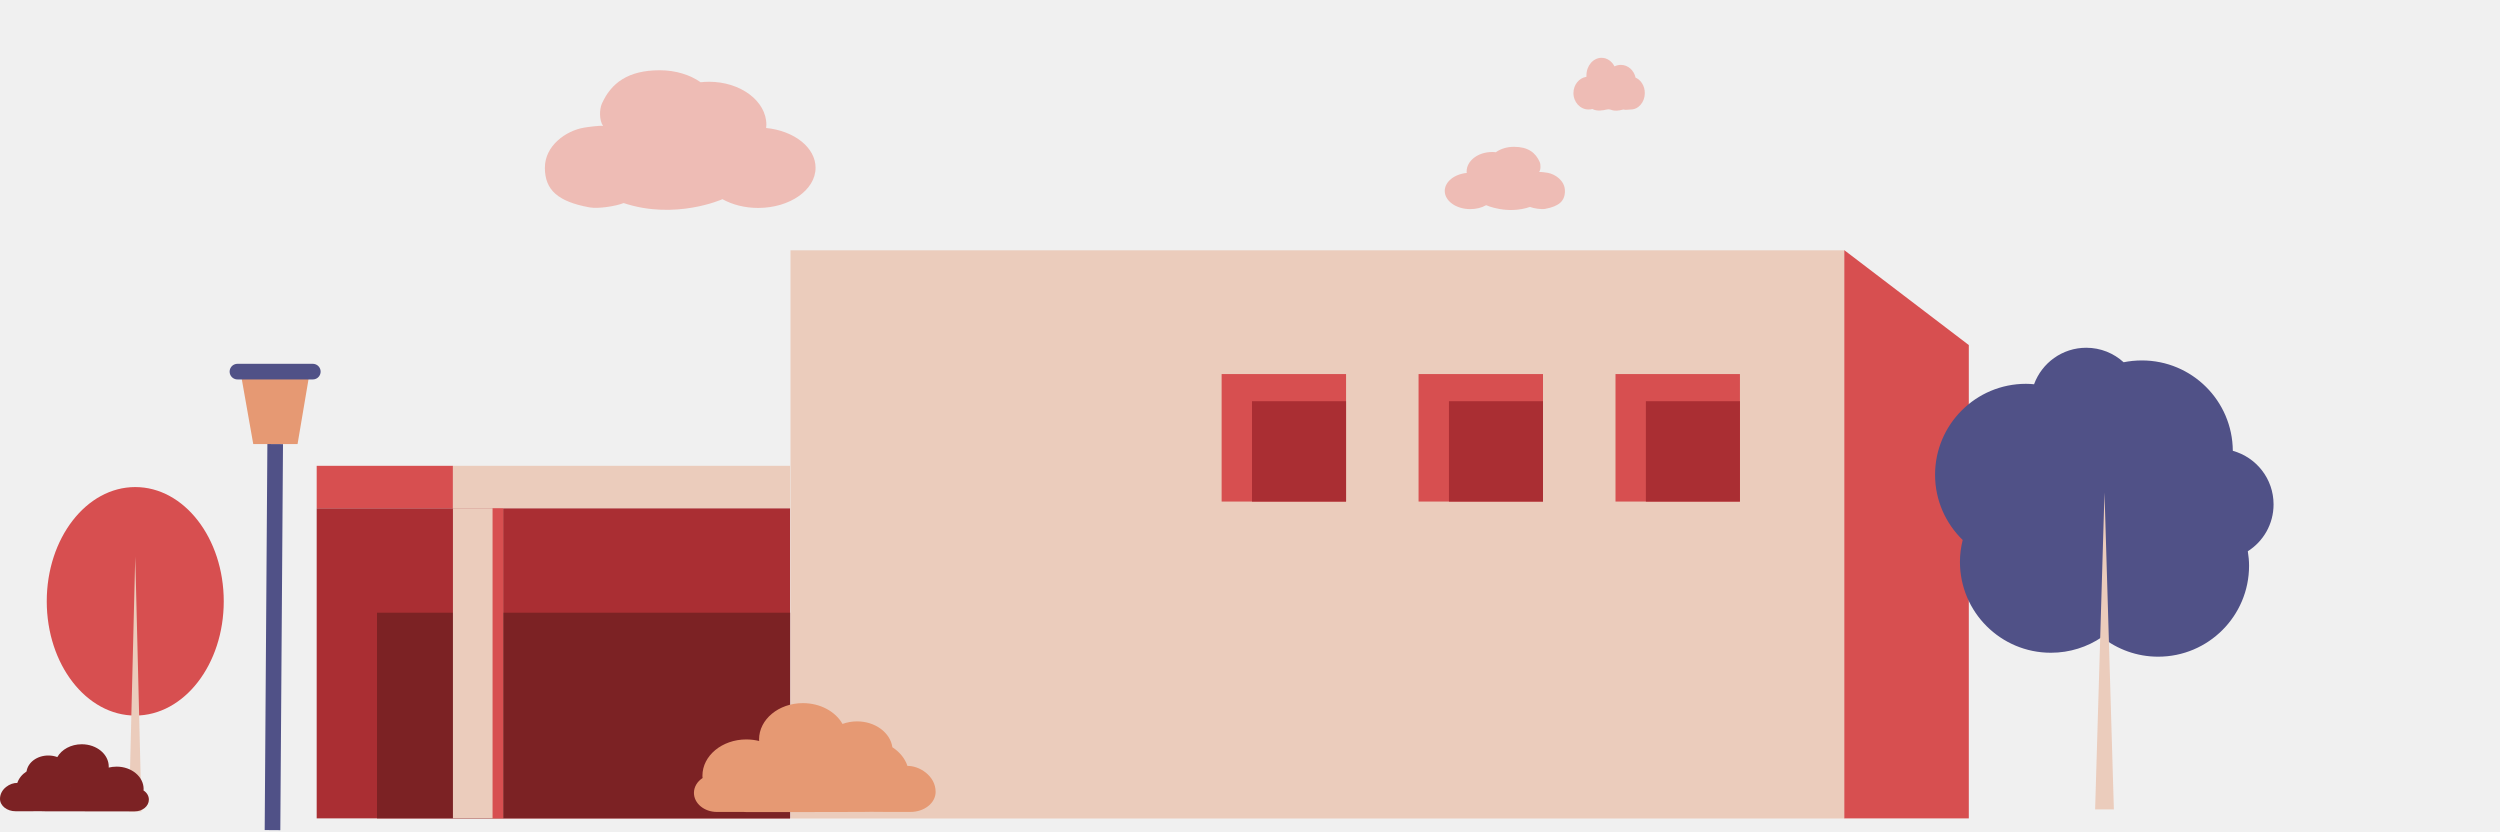
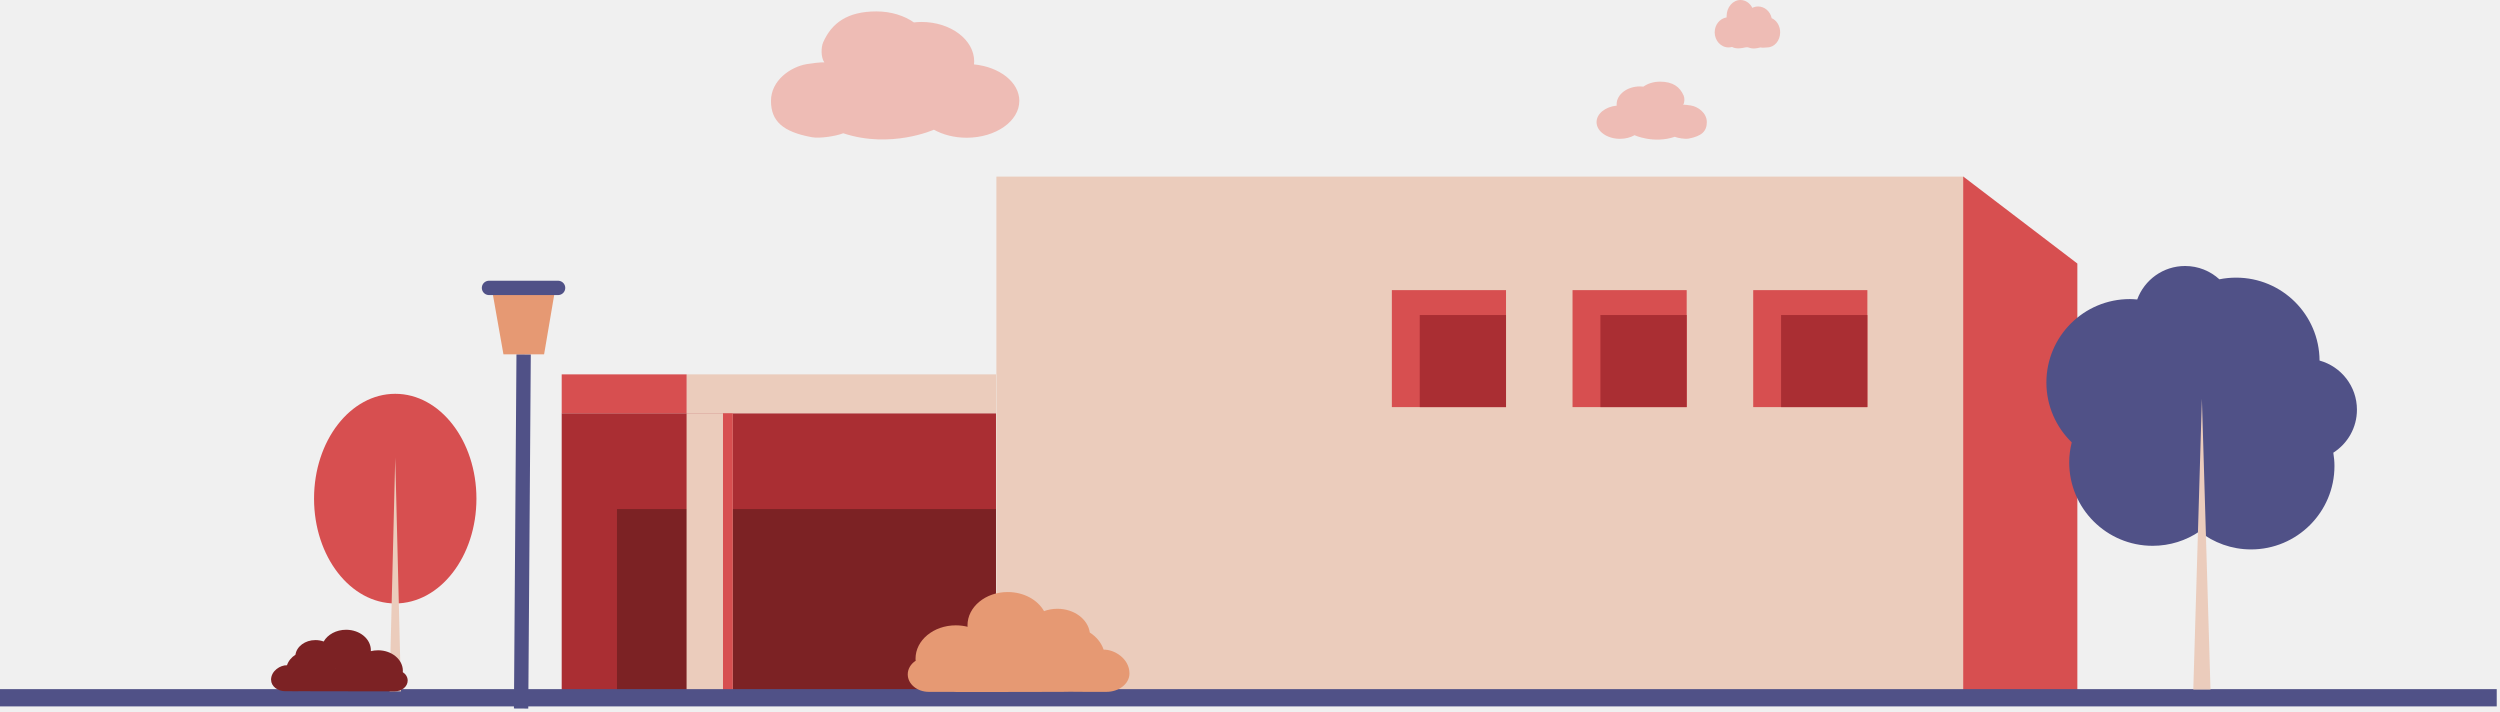
- <svg xmlns="http://www.w3.org/2000/svg" width="400" height="133" viewBox="0 0 400 133" fill="none">
-   <g clip-path="url(#clip0_396_1023)">
-     <path d="M122.58 20.5C122.6 20.33 122.62 20.15 122.62 19.97C122.62 16.17 118.51 13.08 113.43 13.08C112.98 13.08 112.53 13.11 112.1 13.16C110.43 11.98 108.12 11.24 105.56 11.24C100.49 11.24 97.77 13.28 96.29 16.61C95.89 17.51 95.87 19.28 96.49 20.14C95.96 20.06 93.96 20.33 93.41 20.43C90.56 20.92 87.18 23.29 87.18 26.84C87.18 30.39 89.25 32.25 94.31 33.18C95.74 33.44 98.57 32.98 99.78 32.49C108.07 35.25 115.59 31.87 115.59 31.87C117.16 32.74 119.14 33.27 121.3 33.27C126.37 33.27 130.49 30.39 130.49 26.84C130.49 23.59 127.05 20.92 122.58 20.48V20.5Z" fill="#EEBCB5" />
-     <path d="M234.68 27.68C234.68 27.6 234.66 27.52 234.66 27.44C234.66 25.72 236.49 24.32 238.74 24.32C238.94 24.32 239.14 24.33 239.33 24.36C240.07 23.82 241.1 23.49 242.23 23.49C244.48 23.49 245.69 24.41 246.35 25.92C246.53 26.33 246.54 27.13 246.26 27.52C246.5 27.48 247.38 27.61 247.63 27.65C248.89 27.87 250.39 28.95 250.39 30.55C250.39 32.15 249.47 33 247.23 33.42C246.6 33.54 245.34 33.33 244.8 33.11C241.12 34.36 237.78 32.83 237.78 32.83C237.08 33.23 236.2 33.46 235.24 33.46C232.99 33.46 231.16 32.16 231.16 30.55C231.16 29.08 232.69 27.87 234.67 27.67L234.68 27.68Z" fill="#EEBCB5" />
-     <path d="M253.83 12.29C253.83 12.22 253.83 12.15 253.83 12.07C253.83 10.51 254.91 9.25 256.25 9.25C257.13 9.25 257.9 9.8 258.32 10.62C258.63 10.47 258.97 10.38 259.33 10.38C260.48 10.38 261.44 11.25 261.69 12.42C262.55 12.79 263.17 13.75 263.17 14.89C263.17 16.34 262.16 17.52 260.92 17.52C260.65 17.52 260 17.63 259.76 17.52C257.85 18.02 257.89 17.34 257.09 17.52C256.49 17.66 255.54 17.85 254.77 17.44C254.58 17.49 254.38 17.52 254.17 17.52C252.83 17.52 251.75 16.34 251.75 14.89C251.75 13.56 252.66 12.46 253.83 12.29Z" fill="#EEBCB5" />
-     <path d="M295.15 40.05H126.48V130.96H295.15V40.05Z" fill="#EBCCBC" />
-     <path d="M126.41 81.32H50.67V130.94H126.41V81.32Z" fill="#AA2E33" />
-     <path d="M126.42 98.03H60.32V130.94H126.42V98.03Z" fill="#7C2224" />
-     <path d="M126.42 74.53H72.46V81.31H126.42V74.53Z" fill="#EBCCBC" />
-     <path d="M80.5 130.94V81.32H72.47V130.94H80.5Z" fill="#EBCCBC" />
-     <path d="M72.46 74.53H50.67V81.31H72.46V74.53Z" fill="#D74F50" />
-     <path d="M80.5 81.32H78.81V130.94H80.5V81.32Z" fill="#D74F50" />
-     <path d="M278.39 59.85H258.48V80.25H278.39V59.85Z" fill="#D74F50" />
-     <path d="M278.39 64.19H263.34V80.25H278.39V64.19Z" fill="#AA2E33" />
-     <path d="M246.88 59.85H226.97V80.25H246.88V59.85Z" fill="#D74F50" />
-     <path d="M246.88 64.19H231.83V80.25H246.88V64.19Z" fill="#AA2E33" />
-     <path d="M215.37 59.85H195.46V80.25H215.37V59.85Z" fill="#D74F50" />
-     <path d="M215.37 64.19H200.32V80.25H215.37V64.19Z" fill="#AA2E33" />
-     <path d="M315.01 130.94H295.09V40.03L315.01 55.21V130.94Z" fill="#D74F50" />
-     <path d="M21.64 114.49C29.46 114.49 35.8 106.306 35.8 96.21C35.8 86.114 29.46 77.93 21.64 77.93C13.82 77.93 7.48 86.114 7.48 96.21C7.48 106.306 13.82 114.49 21.64 114.49Z" fill="#D74F50" />
-     <path d="M21.64 89.06L22.64 129.83H20.64L21.64 89.06Z" fill="#EBCCBC" />
-     <path d="M363.77 80.7C363.77 76.61 361.01 73.17 357.25 72.13C357.2 64.13 350.71 57.67 342.7 57.67C341.7 57.67 340.72 57.77 339.78 57.96C338.2 56.52 336.11 55.64 333.8 55.64C329.96 55.64 326.7 58.07 325.45 61.48C325.02 61.44 324.6 61.41 324.16 61.41C316.12 61.41 309.61 67.93 309.61 75.96C309.61 80.06 311.31 83.75 314.03 86.4C313.75 87.52 313.59 88.68 313.59 89.89C313.59 97.93 320.11 104.44 328.14 104.44C331.16 104.44 333.97 103.52 336.3 101.94C338.78 103.89 341.9 105.07 345.3 105.07C353.34 105.07 359.85 98.55 359.85 90.52C359.85 89.73 359.77 88.95 359.65 88.2C362.13 86.62 363.77 83.86 363.77 80.7Z" fill="#505187" />
-     <path d="M336.72 78.8L338.22 129.5H335.22L336.72 78.8Z" fill="#EBCCBC" />
-     <path d="M131.47 122.22V122.23C131.45 122.23 131.43 122.25 131.41 122.25L131.47 122.22Z" fill="#D74F50" />
-     <path d="M131.47 122.22V122.23C131.45 122.23 131.43 122.25 131.41 122.25L131.47 122.22Z" fill="#D74F50" />
-     <path d="M145.19 122.54C144.79 121.34 143.93 120.3 142.78 119.56C142.45 117.23 140.05 115.42 137.13 115.42C136.3 115.42 135.51 115.57 134.8 115.83C133.69 113.86 131.27 112.5 128.46 112.5C124.59 112.5 121.45 115.1 121.45 118.31C121.45 118.39 121.45 118.48 121.47 118.56C120.82 118.4 120.13 118.31 119.41 118.31C115.53 118.31 112.39 120.91 112.39 124.11C112.39 124.23 112.39 124.36 112.42 124.48C111.57 125.03 111.03 125.9 111.03 126.86C111.03 128.54 112.67 129.91 114.71 129.91H119.02H118.98C119.12 129.93 119.27 129.93 119.41 129.93H127.61H128.07L137.94 129.91C137.94 129.91 139.26 129.89 139.34 129.89C140.27 129.89 144.05 129.94 145.68 129.91C147.86 129.91 149.7 128.5 149.7 126.7C149.7 124.09 147.02 122.49 145.19 122.55V122.54ZM131.47 123.55C131.47 123.55 131.43 123.57 131.41 123.57L131.47 123.55Z" fill="#E69973" />
-     <path d="M0 127.82C0 128.93 1.13 129.8 2.48 129.8C3.48 129.82 5.81 129.79 6.39 129.79C6.44 129.79 7.25 129.81 7.25 129.81H13.33L13.61 129.82H18.66C18.75 129.82 18.84 129.82 18.92 129.82H18.9H21.55C22.81 129.82 23.82 128.98 23.82 127.94C23.82 127.34 23.49 126.81 22.96 126.47C22.98 126.39 22.98 126.32 22.98 126.24C22.98 124.27 21.05 122.66 18.66 122.66C18.22 122.66 17.79 122.72 17.39 122.81C17.4 122.76 17.4 122.71 17.4 122.66C17.4 120.68 15.47 119.08 13.08 119.08C11.35 119.08 9.86 119.92 9.17 121.13C8.73 120.97 8.25 120.88 7.73 120.88C5.93 120.88 4.45 121.99 4.25 123.43C3.54 123.89 3.01 124.53 2.77 125.27C1.65 125.22 0 126.21 0 127.82ZM11.23 125.89L11.27 125.91C11.27 125.91 11.25 125.91 11.23 125.9V125.89Z" fill="#7C2224" />
-     <path d="M43.6 132.82L44.03 71.05" stroke="#505187" stroke-width="2.5" stroke-miterlimit="10" />
-     <path d="M47.61 71.05H40.52L38.47 59.46H49.57L47.61 71.05Z" fill="#E69973" />
-     <path d="M37.99 59.46H50.05" stroke="#505187" stroke-width="2.5" stroke-miterlimit="10" stroke-linecap="round" />
+ <svg xmlns="http://www.w3.org/2000/svg" width="436" height="124" viewBox="0 0 436 124" fill="none">
+   <g clip-path="url(#clip0_452_429)">
+     <path d="M169.86 11.25C169.88 11.08 169.9 10.9 169.9 10.72C169.9 6.92 165.79 3.83 160.71 3.83C160.26 3.83 159.81 3.86 159.38 3.91C157.71 2.73 155.4 1.99 152.84 1.99C147.77 1.99 145.05 4.03 143.57 7.36C143.17 8.26 143.15 10.03 143.77 10.89C143.24 10.81 141.24 11.08 140.69 11.18C137.84 11.67 134.46 14.04 134.46 17.59C134.46 21.14 136.53 23 141.59 23.93C143.02 24.19 145.85 23.73 147.06 23.24C155.35 26 162.87 22.62 162.87 22.62C164.44 23.49 166.42 24.02 168.58 24.02C173.65 24.02 177.77 21.14 177.77 17.59C177.77 14.34 174.33 11.67 169.86 11.23V11.25Z" fill="#EEBCB5" />
+     <path d="M281.96 18.43C281.96 18.35 281.94 18.27 281.94 18.19C281.94 16.47 283.77 15.07 286.02 15.07C286.22 15.07 286.42 15.08 286.61 15.11C287.35 14.57 288.38 14.24 289.51 14.24C291.76 14.24 292.97 15.16 293.63 16.67C293.81 17.08 293.82 17.88 293.54 18.27C293.78 18.23 294.66 18.36 294.91 18.4C296.17 18.62 297.67 19.7 297.67 21.3C297.67 22.9 296.75 23.75 294.51 24.17C293.88 24.29 292.62 24.08 292.08 23.86C288.4 25.11 285.06 23.58 285.06 23.58C284.36 23.98 283.48 24.21 282.52 24.21C280.27 24.21 278.44 22.91 278.44 21.3C278.44 19.83 279.97 18.62 281.95 18.42L281.96 18.43Z" fill="#EEBCB5" />
+     <path d="M301.12 3.04C301.12 2.97 301.12 2.9 301.12 2.82C301.12 1.26 302.2 0 303.54 0C304.42 0 305.19 0.55 305.61 1.37C305.92 1.22 306.26 1.13 306.62 1.13C307.77 1.13 308.73 2 308.98 3.17C309.84 3.54 310.46 4.5 310.46 5.64C310.46 7.09 309.45 8.27 308.21 8.27C307.94 8.27 307.29 8.38 307.05 8.27C305.14 8.77 305.18 8.09 304.38 8.27C303.78 8.41 302.83 8.6 302.06 8.19C301.87 8.24 301.67 8.27 301.46 8.27C300.12 8.27 299.04 7.09 299.04 5.64C299.04 4.31 299.95 3.21 301.12 3.04Z" fill="#EEBCB5" />
+     <path d="M342.44 30.8H173.77V121.71H342.44V30.8Z" fill="#EBCCBC" />
+     <path d="M173.7 72.07H97.96V121.69H173.7V72.07Z" fill="#AA2E33" />
+     <path d="M173.7 88.78H107.6V121.69H173.7V88.78Z" fill="#7C2224" />
+     <path d="M173.71 65.29H119.75V72.07H173.71V65.29Z" fill="#EBCCBC" />
+     <path d="M127.77 121.69V72.07H119.74V121.69H127.77Z" fill="#EBCCBC" />
+     <path d="M119.75 65.29H97.96V72.07H119.75V65.29Z" fill="#D74F50" />
+     <path d="M127.78 72.07H126.09V121.69H127.78V72.07Z" fill="#D74F50" />
+     <path d="M325.67 50.6H305.76V71H325.67V50.6Z" fill="#D74F50" />
+     <path d="M325.67 54.94H310.62V71H325.67V54.94Z" fill="#AA2E33" />
+     <path d="M294.16 50.6H274.25V71H294.16V50.6Z" fill="#D74F50" />
+     <path d="M294.16 54.94H279.11V71H294.16V54.94Z" fill="#AA2E33" />
+     <path d="M262.65 50.6H242.74V71H262.65V50.6Z" fill="#D74F50" />
+     <path d="M262.65 54.94H247.6V71H262.65V54.94Z" fill="#AA2E33" />
+     <path d="M362.29 121.69H342.38V30.78L362.29 45.96V121.69Z" fill="#D74F50" />
+     <path d="M0 121.69H435.43" stroke="#505187" stroke-width="3" />
+     <path d="M68.93 105.24C76.75 105.24 83.09 97.056 83.09 86.96C83.09 76.864 76.75 68.68 68.93 68.68C61.11 68.68 54.77 76.864 54.77 86.96C54.77 97.056 61.11 105.24 68.93 105.24Z" fill="#D74F50" />
+     <path d="M68.93 79.81L69.93 120.58H67.93L68.93 79.81Z" fill="#EBCCBC" />
+     <path d="M411.05 71.45C411.05 67.36 408.29 63.92 404.53 62.88C404.48 54.88 397.99 48.42 389.98 48.42C388.98 48.42 388 48.52 387.06 48.71C385.48 47.27 383.39 46.39 381.08 46.39C377.24 46.39 373.98 48.82 372.73 52.23C372.3 52.19 371.88 52.16 371.44 52.16C363.4 52.16 356.89 58.68 356.89 66.71C356.89 70.81 358.59 74.5 361.31 77.15C361.03 78.27 360.87 79.43 360.87 80.64C360.87 88.68 367.39 95.19 375.42 95.19C378.44 95.19 381.25 94.27 383.58 92.69C386.06 94.64 389.18 95.82 392.58 95.82C400.62 95.82 407.13 89.3 407.13 81.27C407.13 80.48 407.05 79.7 406.93 78.95C409.41 77.37 411.05 74.61 411.05 71.45Z" fill="#505187" />
+     <path d="M384.01 69.55L385.51 120.25H382.51L384.01 69.55Z" fill="#EBCCBC" />
+     <path d="M178.75 112.97V112.98C178.73 112.98 178.71 113 178.69 113L178.75 112.97Z" fill="#D74F50" />
+     <path d="M174.89 120.67H175.35C175.27 120.68 175.19 120.68 175.11 120.68C175.04 120.68 174.96 120.68 174.89 120.67Z" fill="#D74F50" />
+     <path d="M178.75 112.97V112.98C178.73 112.98 178.71 113 178.69 113L178.75 112.97Z" fill="#D74F50" />
+     <path d="M192.47 113.29C192.07 112.09 191.21 111.05 190.06 110.31C189.73 107.98 187.33 106.17 184.41 106.17C183.58 106.17 182.79 106.32 182.08 106.58C180.97 104.61 178.55 103.25 175.74 103.25C171.87 103.25 168.73 105.85 168.73 109.06C168.73 109.14 168.73 109.23 168.75 109.31C168.1 109.15 167.41 109.06 166.69 109.06C162.81 109.06 159.67 111.66 159.67 114.86C159.67 114.98 159.67 115.11 159.7 115.23C158.85 115.78 158.31 116.65 158.31 117.61C158.31 119.29 159.95 120.66 161.99 120.66H166.3H166.26C166.4 120.68 166.55 120.68 166.69 120.68H174.89H175.35L185.22 120.66C185.22 120.66 186.54 120.64 186.62 120.64C187.55 120.64 191.33 120.69 192.96 120.66C195.14 120.66 196.98 119.25 196.98 117.45C196.98 114.84 194.3 113.24 192.47 113.3V113.29ZM178.75 114.31C178.75 114.31 178.71 114.33 178.69 114.33L178.75 114.31Z" fill="#E69973" />
+     <path d="M47.28 118.57C47.28 119.68 48.41 120.55 49.76 120.55C50.76 120.57 53.09 120.54 53.67 120.54C53.72 120.54 54.53 120.56 54.53 120.56H60.61L60.89 120.57H65.94C66.03 120.57 66.12 120.57 66.2 120.57H66.18H68.83C70.09 120.57 71.1 119.73 71.1 118.69C71.1 118.09 70.77 117.56 70.24 117.22C70.26 117.14 70.26 117.07 70.26 116.99C70.26 115.02 68.33 113.41 65.94 113.41C65.5 113.41 65.07 113.47 64.67 113.56C64.68 113.51 64.68 113.46 64.68 113.41C64.68 111.43 62.75 109.83 60.36 109.83C58.63 109.83 57.14 110.67 56.45 111.88C56.01 111.72 55.53 111.63 55.01 111.63C53.21 111.63 51.73 112.74 51.53 114.18C50.82 114.64 50.29 115.28 50.05 116.02C48.92 115.98 47.27 116.97 47.27 118.57H47.28ZM58.51 116.64L58.55 116.66C58.55 116.66 58.53 116.66 58.51 116.65V116.64Z" fill="#7C2224" />
+     <path d="M90.88 123.57L91.32 61.8" stroke="#505187" stroke-width="2.5" stroke-miterlimit="10" />
+     <path d="M94.89 61.8H87.8L85.75 50.21H96.86L94.89 61.8Z" fill="#E69973" />
+     <path d="M85.28 50.21H97.33" stroke="#505187" stroke-width="2.5" stroke-miterlimit="10" stroke-linecap="round" />
  </g>
  <defs>
-     <clipPath id="clip0_396_1023">
-       <rect width="407.16" height="132.83" fill="white" />
+     <clipPath id="clip0_452_429">
+       <rect width="435.43" height="123.58" fill="white" />
    </clipPath>
  </defs>
</svg>
